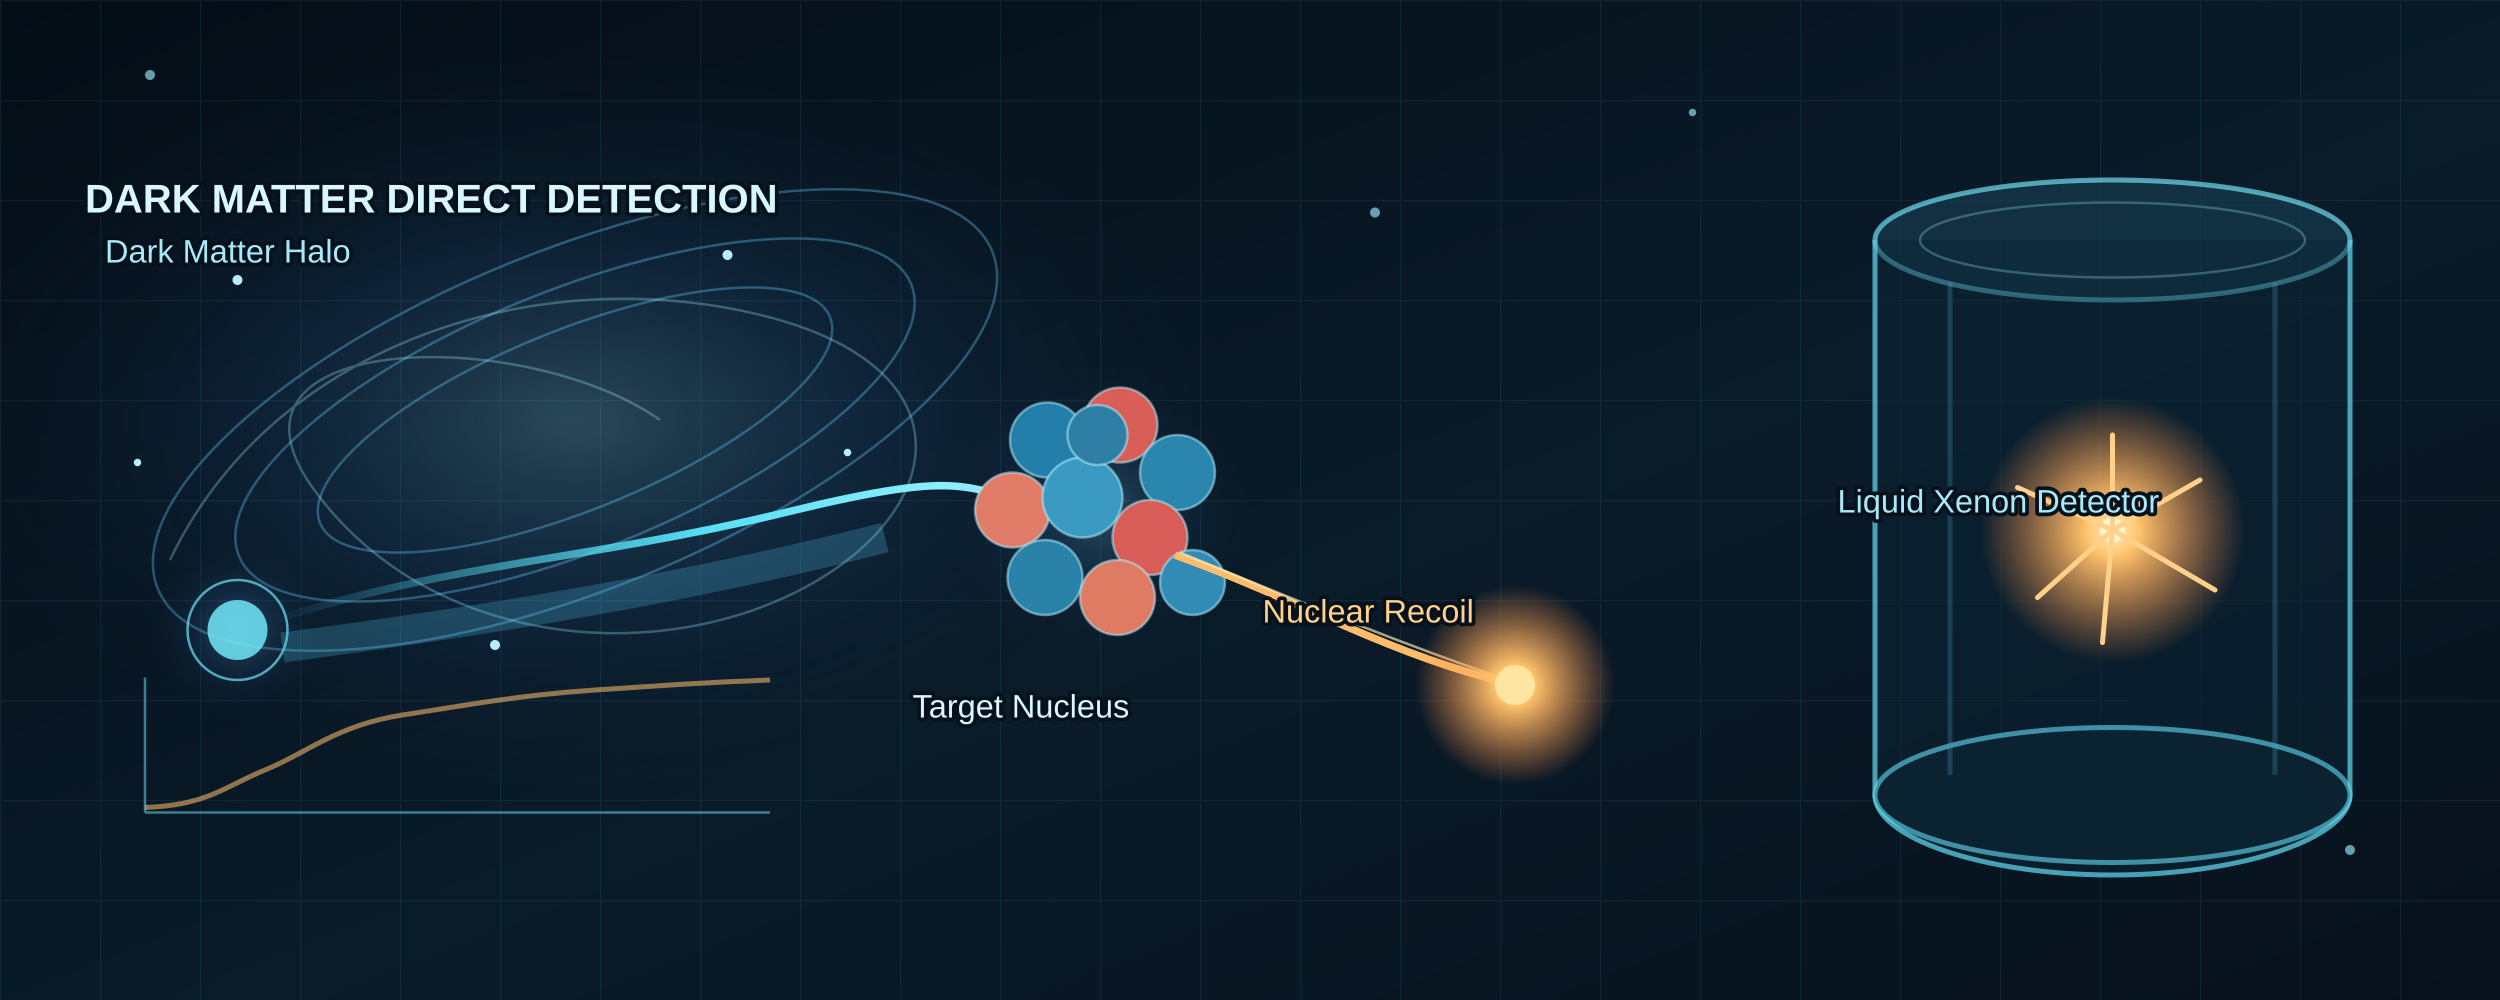
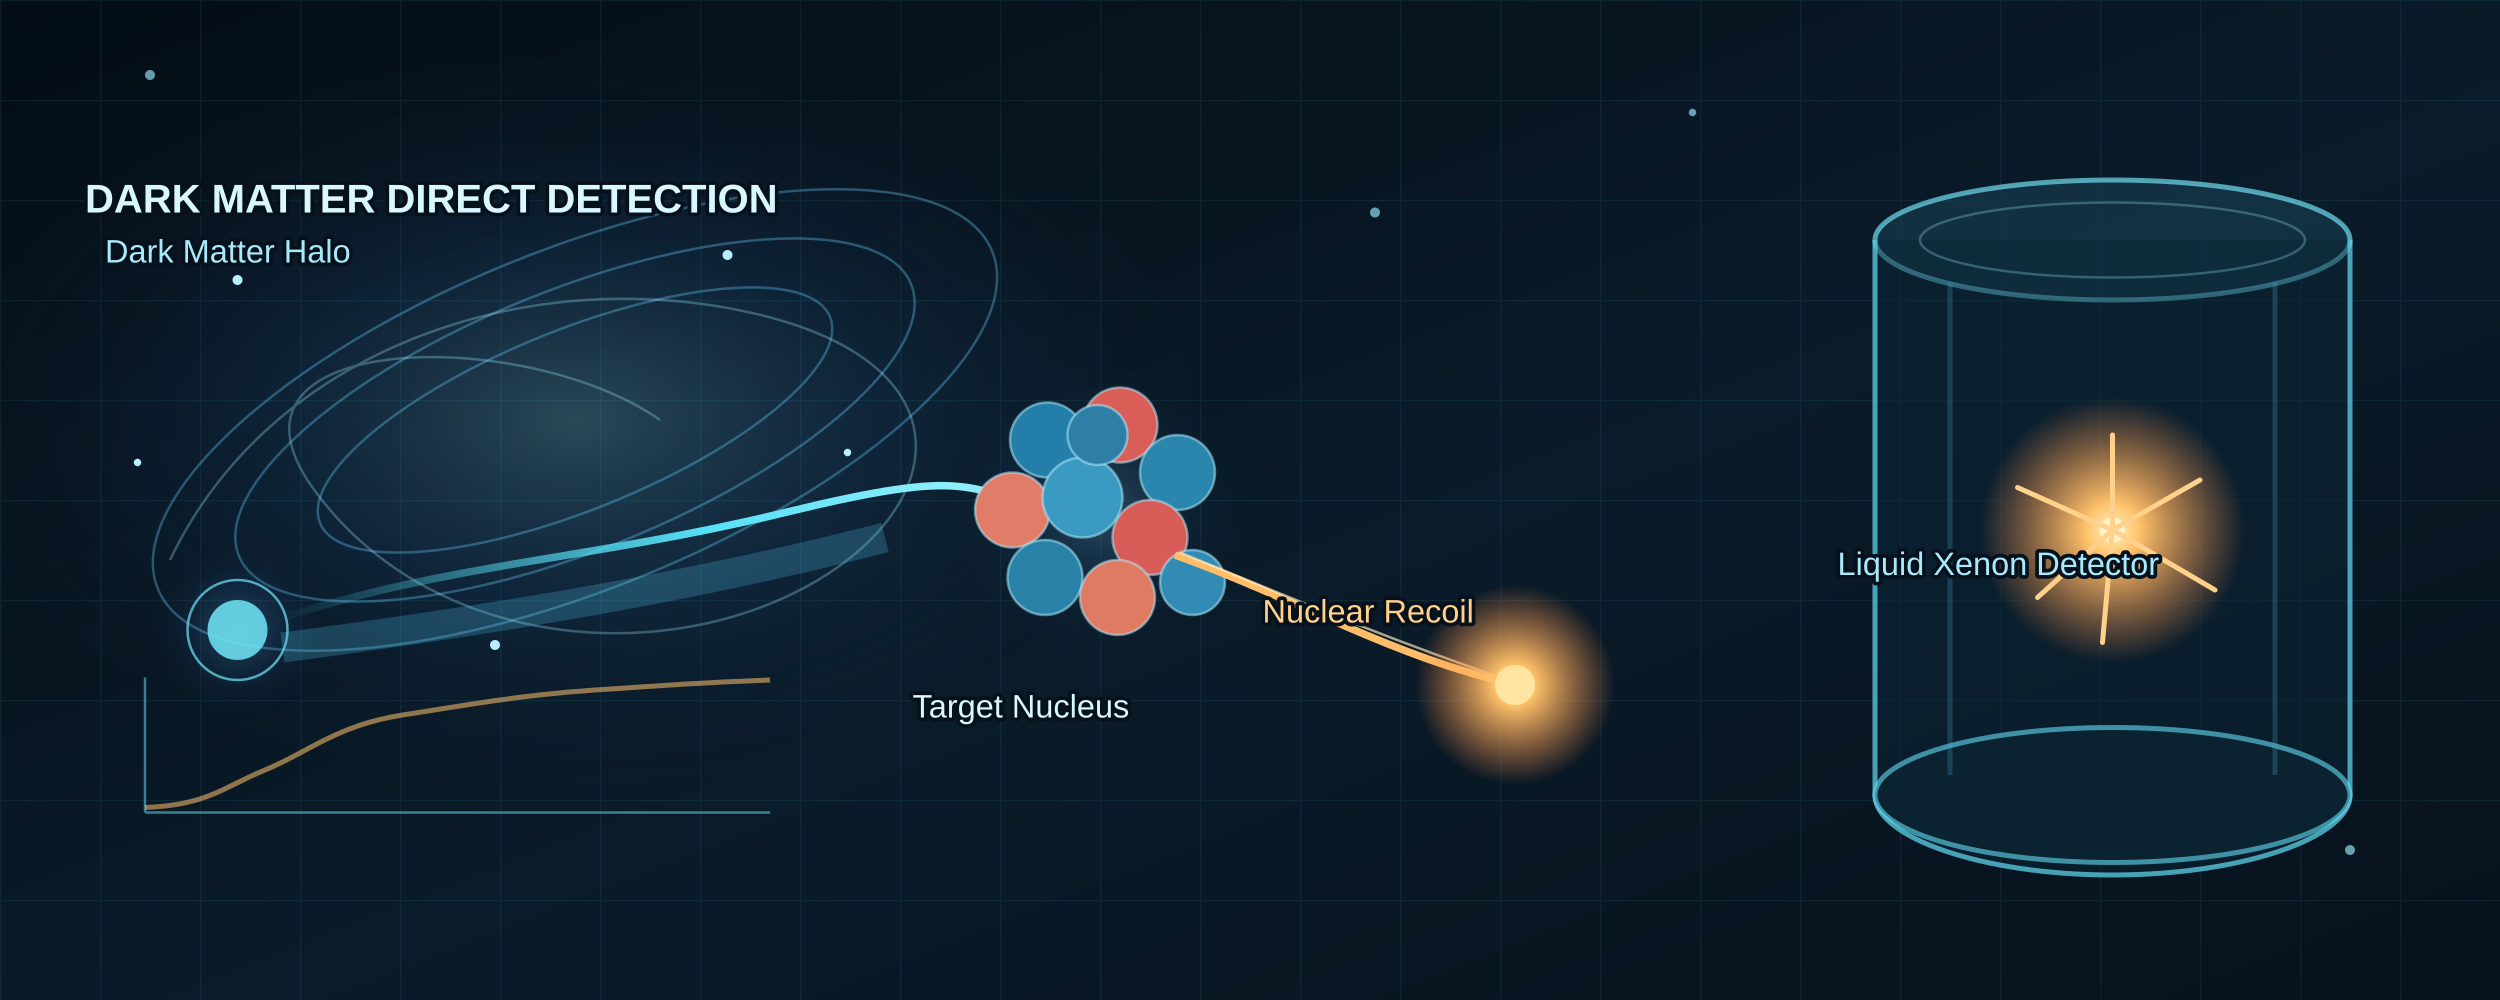
<svg xmlns="http://www.w3.org/2000/svg" viewBox="0 0 1000 400" role="img" aria-labelledby="title desc">
  <defs>
    <linearGradient id="bg" x2="1" y2="1">
      <stop stop-color="#040d16" />
      <stop offset=".55" stop-color="#0a1b29" />
      <stop offset="1" stop-color="#07111c" />
    </linearGradient>
    <radialGradient id="halo">
      <stop stop-color="#8bdcf4" stop-opacity=".26" />
      <stop offset=".48" stop-color="#3b83d0" stop-opacity=".12" />
      <stop offset="1" stop-color="#15314b" stop-opacity="0" />
    </radialGradient>
    <radialGradient id="nucleon">
      <stop stop-color="#d7fbff" />
      <stop offset=".38" stop-color="#51d4eb" />
      <stop offset="1" stop-color="#165077" />
    </radialGradient>
    <radialGradient id="amber">
      <stop stop-color="#fff1c4" />
      <stop offset=".2" stop-color="#ffc36b" />
      <stop offset="1" stop-color="#ff8b43" stop-opacity="0" />
    </radialGradient>
    <linearGradient id="track">
      <stop stop-color="#56dff5" stop-opacity="0" />
      <stop offset=".55" stop-color="#56dff5" />
      <stop offset="1" stop-color="#a4f5ff" />
    </linearGradient>
    <pattern id="grid" width="40" height="40" patternUnits="userSpaceOnUse">
      <path d="M40 0H0V40" fill="none" stroke="#58bdd7" stroke-opacity=".09" />
    </pattern>
  </defs>
  <style>@media (max-width: 600px) { text { display: none; } }</style>
  <rect width="1000" height="400" fill="url(#bg)" />
  <rect width="1000" height="400" fill="url(#grid)" />
  <ellipse cx="230" cy="168" rx="255" ry="150" fill="url(#halo)" />
  <g fill="none" stroke="#62c7f1" stroke-opacity=".36">
    <ellipse cx="230" cy="168" rx="180" ry="68" transform="rotate(-22 230 168)" />
    <ellipse cx="230" cy="168" rx="145" ry="52" transform="rotate(-22 230 168)" />
    <ellipse cx="230" cy="168" rx="110" ry="36" transform="rotate(-22 230 168)" />
    <path d="M68 224C108 140 210 105 300 125S380 205 320 236 170 258 125 195 210 130 264 168" stroke="#a2eaff" stroke-opacity=".3" />
  </g>
  <g fill="#b8edff">
    <circle cx="95" cy="112" r="2" />
    <circle cx="158" cy="83" r="1.5" />
    <circle cx="291" cy="102" r="2" />
    <circle cx="339" cy="181" r="1.5" />
    <circle cx="198" cy="258" r="2" />
    <circle cx="55" cy="185" r="1.5" />
  </g>
  <circle cx="95" cy="252" r="35" fill="url(#halo)" />
  <circle cx="95" cy="252" r="12" fill="#70e6f8" fill-opacity=".85" />
  <circle cx="95" cy="252" r="20" fill="none" stroke="#70e6f8" stroke-opacity=".7" />
  <path d="M110 248C180 225 236 224 314 205S383 197 421 202" fill="none" stroke="url(#track)" stroke-width="3" />
  <path d="M113 259C204 247 280 234 354 215" fill="none" stroke="#54c7ee" stroke-opacity=".24" stroke-width="12" />
  <g transform="translate(440 204)">
    <circle r="59" fill="url(#halo)" />
    <g stroke="#b3f2ff" stroke-opacity=".5" stroke-width="1">
      <circle cx="-21" cy="-28" r="15" fill="#237fa9" />
      <circle cx="8" cy="-34" r="15" fill="#d95e58" />
      <circle cx="31" cy="-15" r="15" fill="#2b86ad" />
      <circle cx="-35" cy="0" r="15" fill="#e17c68" />
      <circle cx="-7" cy="-5" r="16" fill="#3a9ac2" />
      <circle cx="20" cy="11" r="15" fill="#d85d58" />
      <circle cx="-22" cy="27" r="15" fill="#2b82a9" />
      <circle cx="7" cy="35" r="15" fill="#df7a63" />
      <circle cx="37" cy="29" r="13" fill="#328bb4" />
      <circle cx="-1" cy="-30" r="12" fill="#2f7ea6" />
    </g>
  </g>
  <path d="M470 222C520 240 557 263 607 274" fill="none" stroke="#ffbd69" stroke-width="3" />
  <path d="M472 221C528 244 559 257 606 273" fill="none" stroke="#fff0c4" stroke-opacity=".65" stroke-width="1" />
  <circle cx="606" cy="274" r="40" fill="url(#amber)" />
  <circle cx="606" cy="274" r="8" fill="#ffe4a2" />
  <g transform="translate(735 68)">
    <ellipse cx="110" cy="28" rx="95" ry="24" fill="#16394d" fill-opacity=".72" stroke="#70dced" stroke-opacity=".7" stroke-width="2" />
    <path d="M15 28V250C15 267 58 282 110 282S205 267 205 250V28" fill="#0b2737" fill-opacity=".48" stroke="#60d7ed" stroke-opacity=".72" stroke-width="2" />
    <ellipse cx="110" cy="250" rx="95" ry="27" fill="#0b2231" stroke="#60d7ed" stroke-opacity=".62" stroke-width="2" />
    <ellipse cx="110" cy="28" rx="77" ry="15" fill="none" stroke="#9feefa" stroke-opacity=".28" />
    <path d="M45 45V242M175 45V242" stroke="#4ba9c9" stroke-opacity=".25" stroke-width="2" />
    <circle cx="110" cy="144" r="53" fill="url(#amber)" />
    <circle cx="110" cy="144" r="5" fill="#fff4ce" />
    <g stroke="#ffd18b" stroke-width="2" stroke-linecap="round">
      <path d="M110 144l0 -38M110 144l35 -20M110 144l-30 27M110 144l-4 45M110 144l41 24M110 144l-38 -17" />
    </g>
  </g>
  <g transform="translate(58 325)" fill="none" stroke="#63d4eb" stroke-opacity=".55">
    <path d="M0 0H250M0 0V-54" />
    <path d="M0 -2C25 -3 31 -10 48 -17S77 -35 103 -39 150 -47 180 -49 223 -52 250 -53" stroke="#ffc16b" stroke-width="2" />
  </g>
  <g fill="#8ddced" fill-opacity=".7">
    <circle cx="60" cy="30" r="2" />
    <circle cx="550" cy="85" r="2" />
    <circle cx="677" cy="45" r="1.5" />
    <circle cx="940" cy="340" r="2" />
  </g>
  <g font-family="Arial, Helvetica, sans-serif" font-weight="500" paint-order="stroke" stroke="#07111c" stroke-width="3" stroke-linejoin="round">
    <text x="34" y="85" fill="#d9f7ff" font-size="16" font-weight="700" stroke="#07111c" stroke-width="3">DARK MATTER DIRECT DETECTION</text>
    <text x="42" y="105" fill="#a8eafa" font-size="13" stroke="#07111c" stroke-width="3">Dark Matter Halo</text>
    <text x="365" y="287" fill="#d9f7ff" font-size="13" stroke="#07111c" stroke-width="3">Target Nucleus</text>
    <text x="505" y="249" fill="#ffd18b" font-size="13" stroke="#07111c" stroke-width="3">Nuclear Recoil</text>
-     <text x="735" y="205" fill="#a8eafa" font-size="13" stroke="#07111c" stroke-width="3">Liquid Xenon Detector</text>
+     <text x="735" y="230" fill="#a8eafa" font-size="13" stroke="#07111c" stroke-width="3">Liquid Xenon Detector</text>
  </g>
</svg>
